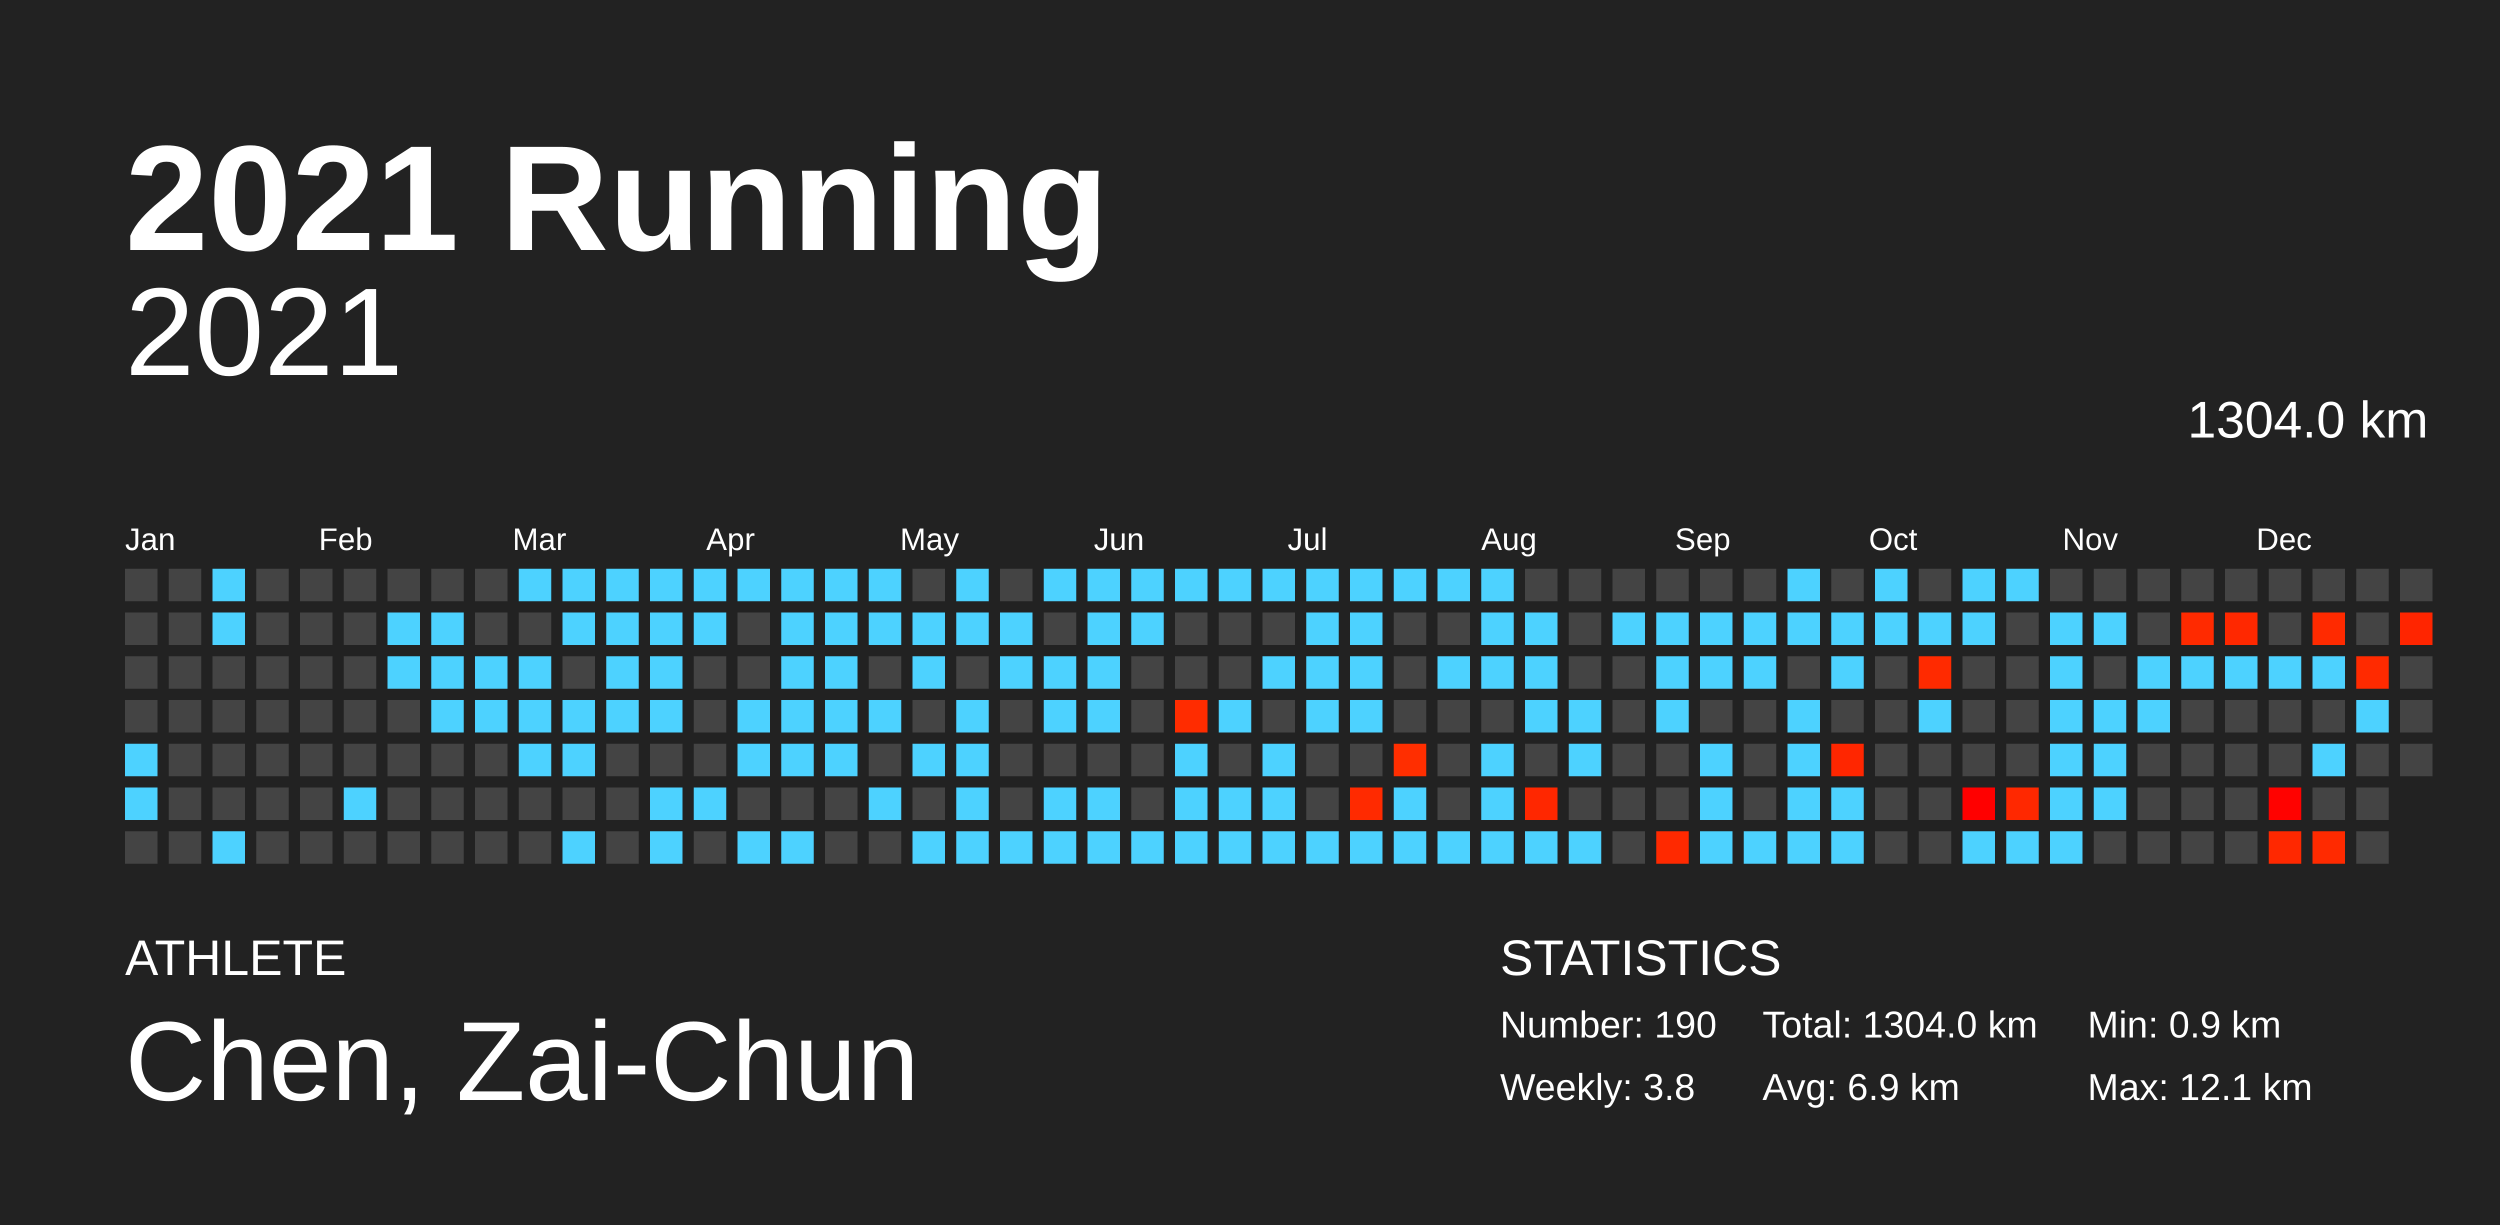
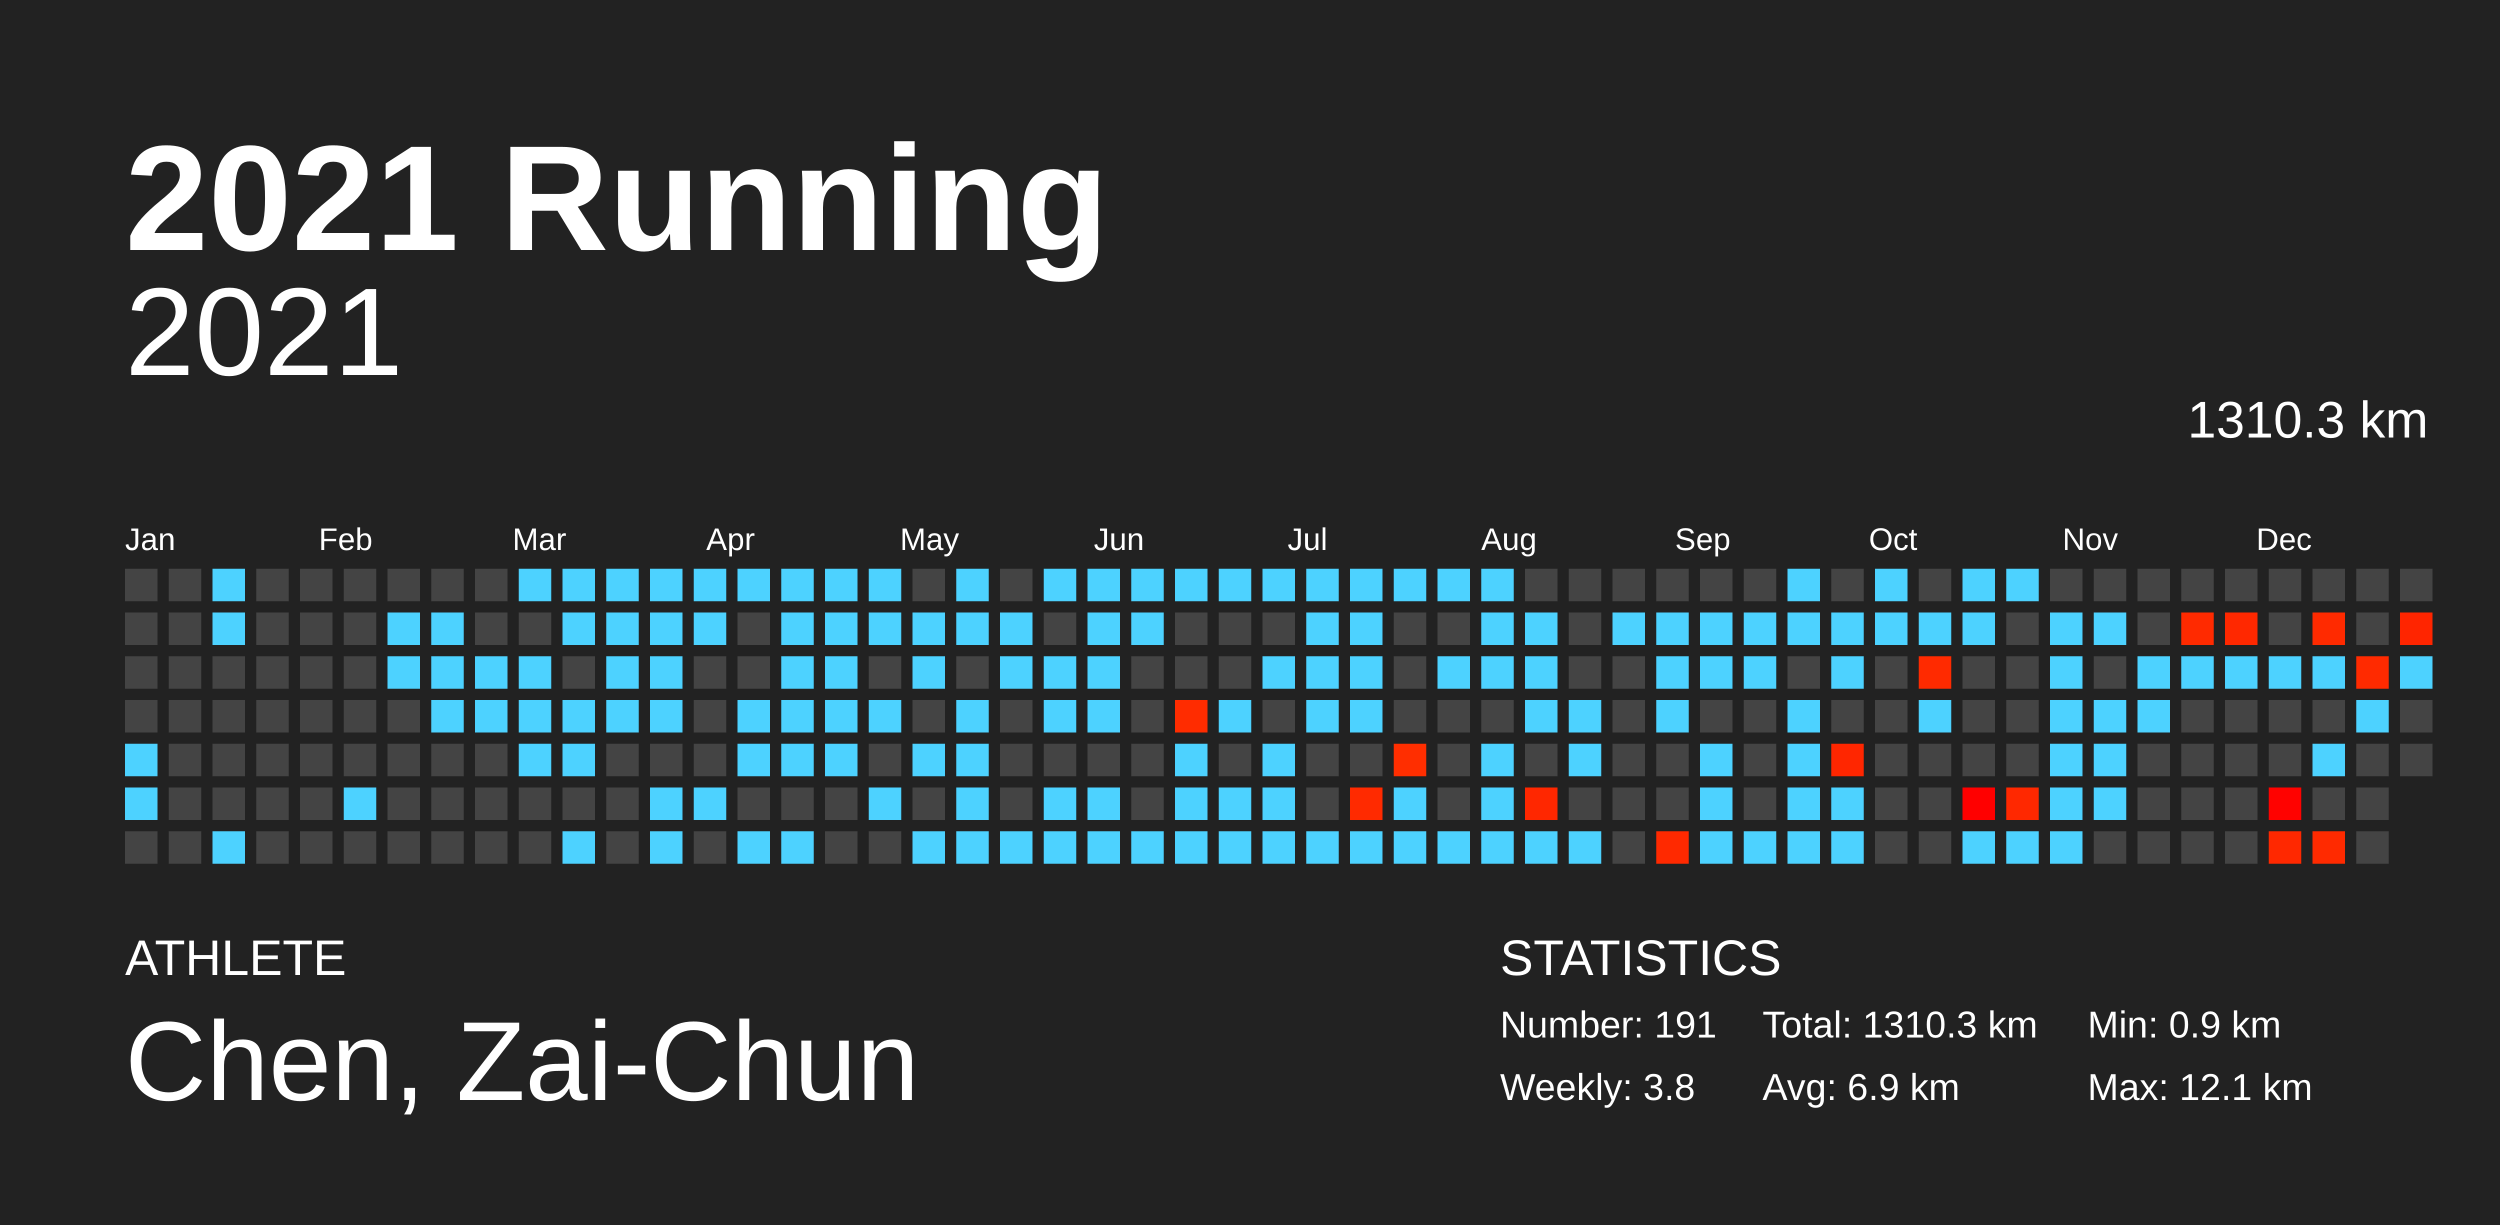
<svg xmlns="http://www.w3.org/2000/svg" baseProfile="full" height="98mm" version="1.1" viewBox="0,0,200,98" width="200mm">
  <defs />
  <rect fill="#222222" height="98" width="200" x="0" y="0" />
  <text fill="#FFFFFF" style="font-size:12px; font-family:Arial; font-weight:bold;" x="10" y="20">2021 Running</text>
  <text fill="#FFFFFF" style="font-size:4px; font-family:Arial" x="10" y="78">ATHLETE</text>
  <text fill="#FFFFFF" style="font-size:9px; font-family:Arial" x="10" y="88">Chen, Zai-Chun</text>
  <text fill="#FFFFFF" style="font-size:4px; font-family:Arial" x="120" y="78">STATISTICS</text>
-   <text fill="#FFFFFF" style="font-size:3px; font-family:Arial" x="120" y="83">Number: 190</text>
+   <text fill="#FFFFFF" style="font-size:3px; font-family:Arial" x="120" y="83">Number: 191</text>
  <text fill="#FFFFFF" style="font-size:3px; font-family:Arial" x="120" y="88">Weekly: 3.8</text>
-   <text fill="#FFFFFF" style="font-size:3px; font-family:Arial" x="141" y="83">Total: 1304.0 km</text>
+   <text fill="#FFFFFF" style="font-size:3px; font-family:Arial" x="141" y="83">Total: 1310.3 km</text>
  <text fill="#FFFFFF" style="font-size:3px; font-family:Arial" x="141" y="88">Avg: 6.9 km</text>
  <text fill="#FFFFFF" style="font-size:3px; font-family:Arial" x="167" y="83">Min: 0.9 km</text>
  <text fill="#FFFFFF" style="font-size:3px; font-family:Arial" x="167" y="88">Max: 12.1 km</text>
  <text alignment-baseline="hanging" fill="#FFFFFF" style="font-size:10.0px; font-family:Arial;" x="10" y="30">2021</text>
-   <text alignment-baseline="hanging" fill="#FFFFFF" style="font-size:4.125px; font-family:Arial;" x="175" y="35">1304.0 km</text>
+   <text alignment-baseline="hanging" fill="#FFFFFF" style="font-size:4.125px; font-family:Arial;" x="175" y="35">1310.3 km</text>
  <text fill="#FFFFFF" style="font-size:2.5px; font-family:Arial" x="10.0" y="44">Jan</text>
  <text fill="#FFFFFF" style="font-size:2.5px; font-family:Arial" x="25.5" y="44">Feb</text>
  <text fill="#FFFFFF" style="font-size:2.5px; font-family:Arial" x="41.0" y="44">Mar</text>
  <text fill="#FFFFFF" style="font-size:2.5px; font-family:Arial" x="56.5" y="44">Apr</text>
  <text fill="#FFFFFF" style="font-size:2.5px; font-family:Arial" x="72.0" y="44">May</text>
  <text fill="#FFFFFF" style="font-size:2.5px; font-family:Arial" x="87.5" y="44">Jun</text>
  <text fill="#FFFFFF" style="font-size:2.5px; font-family:Arial" x="103.0" y="44">Jul</text>
  <text fill="#FFFFFF" style="font-size:2.5px; font-family:Arial" x="118.5" y="44">Aug</text>
  <text fill="#FFFFFF" style="font-size:2.5px; font-family:Arial" x="134.0" y="44">Sep</text>
  <text fill="#FFFFFF" style="font-size:2.5px; font-family:Arial" x="149.5" y="44">Oct</text>
  <text fill="#FFFFFF" style="font-size:2.5px; font-family:Arial" x="165.0" y="44">Nov</text>
  <text fill="#FFFFFF" style="font-size:2.5px; font-family:Arial" x="180.5" y="44">Dec</text>
  <rect fill="#444444" height="2.6" width="2.6" x="10.0" y="45.5" />
  <rect fill="#444444" height="2.6" width="2.6" x="10.0" y="49.0" />
  <rect fill="#444444" height="2.6" width="2.6" x="10.0" y="52.5" />
  <rect fill="#444444" height="2.6" width="2.6" x="10.0" y="56.0" />
  <rect fill="#4dd2ff" height="2.6" width="2.6" x="10.0" y="59.5" />
  <rect fill="#4dd2ff" height="2.6" width="2.6" x="10.0" y="63.0" />
  <rect fill="#444444" height="2.6" width="2.6" x="10.0" y="66.5" />
  <rect fill="#444444" height="2.6" width="2.6" x="13.5" y="45.5" />
  <rect fill="#444444" height="2.6" width="2.6" x="13.5" y="49.0" />
  <rect fill="#444444" height="2.6" width="2.6" x="13.5" y="52.5" />
  <rect fill="#444444" height="2.6" width="2.6" x="13.5" y="56.0" />
  <rect fill="#444444" height="2.6" width="2.6" x="13.5" y="59.5" />
  <rect fill="#444444" height="2.6" width="2.6" x="13.5" y="63.0" />
  <rect fill="#444444" height="2.6" width="2.6" x="13.5" y="66.5" />
  <rect fill="#4dd2ff" height="2.6" width="2.6" x="17.0" y="45.5" />
  <rect fill="#4dd2ff" height="2.6" width="2.6" x="17.0" y="49.0" />
  <rect fill="#444444" height="2.6" width="2.6" x="17.0" y="52.5" />
  <rect fill="#444444" height="2.6" width="2.6" x="17.0" y="56.0" />
  <rect fill="#444444" height="2.6" width="2.6" x="17.0" y="59.5" />
  <rect fill="#444444" height="2.6" width="2.6" x="17.0" y="63.0" />
  <rect fill="#4dd2ff" height="2.6" width="2.6" x="17.0" y="66.5" />
  <rect fill="#444444" height="2.6" width="2.6" x="20.5" y="45.5" />
  <rect fill="#444444" height="2.6" width="2.6" x="20.5" y="49.0" />
  <rect fill="#444444" height="2.6" width="2.6" x="20.5" y="52.5" />
  <rect fill="#444444" height="2.6" width="2.6" x="20.5" y="56.0" />
  <rect fill="#444444" height="2.6" width="2.6" x="20.5" y="59.5" />
  <rect fill="#444444" height="2.6" width="2.6" x="20.5" y="63.0" />
  <rect fill="#444444" height="2.6" width="2.6" x="20.5" y="66.5" />
  <rect fill="#444444" height="2.6" width="2.6" x="24.0" y="45.5" />
  <rect fill="#444444" height="2.6" width="2.6" x="24.0" y="49.0" />
  <rect fill="#444444" height="2.6" width="2.6" x="24.0" y="52.5" />
  <rect fill="#444444" height="2.6" width="2.6" x="24.0" y="56.0" />
  <rect fill="#444444" height="2.6" width="2.6" x="24.0" y="59.5" />
  <rect fill="#444444" height="2.6" width="2.6" x="24.0" y="63.0" />
  <rect fill="#444444" height="2.6" width="2.6" x="24.0" y="66.5" />
  <rect fill="#444444" height="2.6" width="2.6" x="27.5" y="45.5" />
  <rect fill="#444444" height="2.6" width="2.6" x="27.5" y="49.0" />
  <rect fill="#444444" height="2.6" width="2.6" x="27.5" y="52.5" />
  <rect fill="#444444" height="2.6" width="2.6" x="27.5" y="56.0" />
  <rect fill="#444444" height="2.6" width="2.6" x="27.5" y="59.5" />
  <rect fill="#4dd2ff" height="2.6" width="2.6" x="27.5" y="63.0" />
  <rect fill="#444444" height="2.6" width="2.6" x="27.5" y="66.5" />
  <rect fill="#444444" height="2.6" width="2.6" x="31.0" y="45.5" />
  <rect fill="#4dd2ff" height="2.6" width="2.6" x="31.0" y="49.0" />
  <rect fill="#4dd2ff" height="2.6" width="2.6" x="31.0" y="52.5" />
  <rect fill="#444444" height="2.6" width="2.6" x="31.0" y="56.0" />
  <rect fill="#444444" height="2.6" width="2.6" x="31.0" y="59.5" />
  <rect fill="#444444" height="2.6" width="2.6" x="31.0" y="63.0" />
  <rect fill="#444444" height="2.6" width="2.6" x="31.0" y="66.5" />
  <rect fill="#444444" height="2.6" width="2.6" x="34.5" y="45.5" />
  <rect fill="#4dd2ff" height="2.6" width="2.6" x="34.5" y="49.0" />
  <rect fill="#4dd2ff" height="2.6" width="2.6" x="34.5" y="52.5" />
  <rect fill="#4dd2ff" height="2.6" width="2.6" x="34.5" y="56.0" />
  <rect fill="#444444" height="2.6" width="2.6" x="34.5" y="59.5" />
  <rect fill="#444444" height="2.6" width="2.6" x="34.5" y="63.0" />
  <rect fill="#444444" height="2.6" width="2.6" x="34.5" y="66.5" />
  <rect fill="#444444" height="2.6" width="2.6" x="38.0" y="45.5" />
  <rect fill="#444444" height="2.6" width="2.6" x="38.0" y="49.0" />
  <rect fill="#4dd2ff" height="2.6" width="2.6" x="38.0" y="52.5" />
  <rect fill="#4dd2ff" height="2.6" width="2.6" x="38.0" y="56.0" />
  <rect fill="#444444" height="2.6" width="2.6" x="38.0" y="59.5" />
  <rect fill="#444444" height="2.6" width="2.6" x="38.0" y="63.0" />
  <rect fill="#444444" height="2.6" width="2.6" x="38.0" y="66.5" />
  <rect fill="#4dd2ff" height="2.6" width="2.6" x="41.5" y="45.5" />
  <rect fill="#444444" height="2.6" width="2.6" x="41.5" y="49.0" />
  <rect fill="#4dd2ff" height="2.6" width="2.6" x="41.5" y="52.5" />
  <rect fill="#4dd2ff" height="2.6" width="2.6" x="41.5" y="56.0" />
  <rect fill="#4dd2ff" height="2.6" width="2.6" x="41.5" y="59.5" />
  <rect fill="#444444" height="2.6" width="2.6" x="41.5" y="63.0" />
  <rect fill="#444444" height="2.6" width="2.6" x="41.5" y="66.5" />
  <rect fill="#4dd2ff" height="2.6" width="2.6" x="45.0" y="45.5" />
  <rect fill="#4dd2ff" height="2.6" width="2.6" x="45.0" y="49.0" />
  <rect fill="#444444" height="2.6" width="2.6" x="45.0" y="52.5" />
  <rect fill="#4dd2ff" height="2.6" width="2.6" x="45.0" y="56.0" />
  <rect fill="#4dd2ff" height="2.6" width="2.6" x="45.0" y="59.5" />
  <rect fill="#444444" height="2.6" width="2.6" x="45.0" y="63.0" />
  <rect fill="#4dd2ff" height="2.6" width="2.6" x="45.0" y="66.5" />
  <rect fill="#4dd2ff" height="2.6" width="2.6" x="48.5" y="45.5" />
  <rect fill="#4dd2ff" height="2.6" width="2.6" x="48.5" y="49.0" />
  <rect fill="#4dd2ff" height="2.6" width="2.6" x="48.5" y="52.5" />
  <rect fill="#4dd2ff" height="2.6" width="2.6" x="48.5" y="56.0" />
  <rect fill="#444444" height="2.6" width="2.6" x="48.5" y="59.5" />
  <rect fill="#444444" height="2.6" width="2.6" x="48.5" y="63.0" />
  <rect fill="#444444" height="2.6" width="2.6" x="48.5" y="66.5" />
  <rect fill="#4dd2ff" height="2.6" width="2.6" x="52.0" y="45.5" />
  <rect fill="#4dd2ff" height="2.6" width="2.6" x="52.0" y="49.0" />
  <rect fill="#4dd2ff" height="2.6" width="2.6" x="52.0" y="52.5" />
  <rect fill="#4dd2ff" height="2.6" width="2.6" x="52.0" y="56.0" />
  <rect fill="#444444" height="2.6" width="2.6" x="52.0" y="59.5" />
  <rect fill="#4dd2ff" height="2.6" width="2.6" x="52.0" y="63.0" />
  <rect fill="#4dd2ff" height="2.6" width="2.6" x="52.0" y="66.5" />
  <rect fill="#4dd2ff" height="2.6" width="2.6" x="55.5" y="45.5" />
  <rect fill="#4dd2ff" height="2.6" width="2.6" x="55.5" y="49.0" />
  <rect fill="#444444" height="2.6" width="2.6" x="55.5" y="52.5" />
  <rect fill="#444444" height="2.6" width="2.6" x="55.5" y="56.0" />
  <rect fill="#444444" height="2.6" width="2.6" x="55.5" y="59.5" />
  <rect fill="#4dd2ff" height="2.6" width="2.6" x="55.5" y="63.0" />
  <rect fill="#444444" height="2.6" width="2.6" x="55.5" y="66.5" />
  <rect fill="#4dd2ff" height="2.6" width="2.6" x="59.0" y="45.5" />
  <rect fill="#444444" height="2.6" width="2.6" x="59.0" y="49.0" />
  <rect fill="#444444" height="2.6" width="2.6" x="59.0" y="52.5" />
  <rect fill="#4dd2ff" height="2.6" width="2.6" x="59.0" y="56.0" />
  <rect fill="#4dd2ff" height="2.6" width="2.6" x="59.0" y="59.5" />
  <rect fill="#444444" height="2.6" width="2.6" x="59.0" y="63.0" />
  <rect fill="#4dd2ff" height="2.6" width="2.6" x="59.0" y="66.5" />
  <rect fill="#4dd2ff" height="2.6" width="2.6" x="62.5" y="45.5" />
  <rect fill="#4dd2ff" height="2.6" width="2.6" x="62.5" y="49.0" />
  <rect fill="#4dd2ff" height="2.6" width="2.6" x="62.5" y="52.5" />
  <rect fill="#4dd2ff" height="2.6" width="2.6" x="62.5" y="56.0" />
  <rect fill="#4dd2ff" height="2.6" width="2.6" x="62.5" y="59.5" />
  <rect fill="#444444" height="2.6" width="2.6" x="62.5" y="63.0" />
  <rect fill="#4dd2ff" height="2.6" width="2.6" x="62.5" y="66.5" />
  <rect fill="#4dd2ff" height="2.6" width="2.6" x="66.0" y="45.5" />
  <rect fill="#4dd2ff" height="2.6" width="2.6" x="66.0" y="49.0" />
  <rect fill="#4dd2ff" height="2.6" width="2.6" x="66.0" y="52.5" />
  <rect fill="#4dd2ff" height="2.6" width="2.6" x="66.0" y="56.0" />
  <rect fill="#4dd2ff" height="2.6" width="2.6" x="66.0" y="59.5" />
  <rect fill="#444444" height="2.6" width="2.6" x="66.0" y="63.0" />
  <rect fill="#444444" height="2.6" width="2.6" x="66.0" y="66.5" />
  <rect fill="#4dd2ff" height="2.6" width="2.6" x="69.5" y="45.5" />
  <rect fill="#4dd2ff" height="2.6" width="2.6" x="69.5" y="49.0" />
  <rect fill="#444444" height="2.6" width="2.6" x="69.5" y="52.5" />
  <rect fill="#4dd2ff" height="2.6" width="2.6" x="69.5" y="56.0" />
  <rect fill="#444444" height="2.6" width="2.6" x="69.5" y="59.5" />
  <rect fill="#4dd2ff" height="2.6" width="2.6" x="69.5" y="63.0" />
  <rect fill="#444444" height="2.6" width="2.6" x="69.5" y="66.5" />
  <rect fill="#444444" height="2.6" width="2.6" x="73.0" y="45.5" />
  <rect fill="#4dd2ff" height="2.6" width="2.6" x="73.0" y="49.0" />
  <rect fill="#4dd2ff" height="2.6" width="2.6" x="73.0" y="52.5" />
  <rect fill="#444444" height="2.6" width="2.6" x="73.0" y="56.0" />
  <rect fill="#4dd2ff" height="2.6" width="2.6" x="73.0" y="59.5" />
  <rect fill="#444444" height="2.6" width="2.6" x="73.0" y="63.0" />
  <rect fill="#4dd2ff" height="2.6" width="2.6" x="73.0" y="66.5" />
  <rect fill="#4dd2ff" height="2.6" width="2.6" x="76.5" y="45.5" />
  <rect fill="#4dd2ff" height="2.6" width="2.6" x="76.5" y="49.0" />
  <rect fill="#444444" height="2.6" width="2.6" x="76.5" y="52.5" />
  <rect fill="#4dd2ff" height="2.6" width="2.6" x="76.5" y="56.0" />
  <rect fill="#4dd2ff" height="2.6" width="2.6" x="76.5" y="59.5" />
  <rect fill="#4dd2ff" height="2.6" width="2.6" x="76.5" y="63.0" />
  <rect fill="#4dd2ff" height="2.6" width="2.6" x="76.5" y="66.5" />
  <rect fill="#444444" height="2.6" width="2.6" x="80.0" y="45.5" />
  <rect fill="#4dd2ff" height="2.6" width="2.6" x="80.0" y="49.0" />
  <rect fill="#4dd2ff" height="2.6" width="2.6" x="80.0" y="52.5" />
  <rect fill="#444444" height="2.6" width="2.6" x="80.0" y="56.0" />
  <rect fill="#444444" height="2.6" width="2.6" x="80.0" y="59.5" />
  <rect fill="#444444" height="2.6" width="2.6" x="80.0" y="63.0" />
  <rect fill="#4dd2ff" height="2.6" width="2.6" x="80.0" y="66.5" />
  <rect fill="#4dd2ff" height="2.6" width="2.6" x="83.5" y="45.5" />
  <rect fill="#444444" height="2.6" width="2.6" x="83.5" y="49.0" />
  <rect fill="#4dd2ff" height="2.6" width="2.6" x="83.5" y="52.5" />
  <rect fill="#4dd2ff" height="2.6" width="2.6" x="83.5" y="56.0" />
  <rect fill="#444444" height="2.6" width="2.6" x="83.5" y="59.5" />
  <rect fill="#4dd2ff" height="2.6" width="2.6" x="83.5" y="63.0" />
  <rect fill="#4dd2ff" height="2.6" width="2.6" x="83.5" y="66.5" />
  <rect fill="#4dd2ff" height="2.6" width="2.6" x="87.0" y="45.5" />
  <rect fill="#4dd2ff" height="2.6" width="2.6" x="87.0" y="49.0" />
  <rect fill="#4dd2ff" height="2.6" width="2.6" x="87.0" y="52.5" />
  <rect fill="#4dd2ff" height="2.6" width="2.6" x="87.0" y="56.0" />
  <rect fill="#444444" height="2.6" width="2.6" x="87.0" y="59.5" />
  <rect fill="#4dd2ff" height="2.6" width="2.6" x="87.0" y="63.0" />
  <rect fill="#4dd2ff" height="2.6" width="2.6" x="87.0" y="66.5" />
  <rect fill="#4dd2ff" height="2.6" width="2.6" x="90.5" y="45.5" />
  <rect fill="#4dd2ff" height="2.6" width="2.6" x="90.5" y="49.0" />
  <rect fill="#444444" height="2.6" width="2.6" x="90.5" y="52.5" />
  <rect fill="#444444" height="2.6" width="2.6" x="90.5" y="56.0" />
  <rect fill="#444444" height="2.6" width="2.6" x="90.5" y="59.5" />
  <rect fill="#444444" height="2.6" width="2.6" x="90.5" y="63.0" />
  <rect fill="#4dd2ff" height="2.6" width="2.6" x="90.5" y="66.5" />
  <rect fill="#4dd2ff" height="2.6" width="2.6" x="94.0" y="45.5" />
  <rect fill="#444444" height="2.6" width="2.6" x="94.0" y="49.0" />
  <rect fill="#444444" height="2.6" width="2.6" x="94.0" y="52.5" />
  <rect fill="#ff2c00" height="2.6" width="2.6" x="94.0" y="56.0" />
  <rect fill="#4dd2ff" height="2.6" width="2.6" x="94.0" y="59.5" />
  <rect fill="#4dd2ff" height="2.6" width="2.6" x="94.0" y="63.0" />
  <rect fill="#4dd2ff" height="2.6" width="2.6" x="94.0" y="66.5" />
  <rect fill="#4dd2ff" height="2.6" width="2.6" x="97.5" y="45.5" />
  <rect fill="#444444" height="2.6" width="2.6" x="97.5" y="49.0" />
  <rect fill="#444444" height="2.6" width="2.6" x="97.5" y="52.5" />
  <rect fill="#4dd2ff" height="2.6" width="2.6" x="97.5" y="56.0" />
  <rect fill="#444444" height="2.6" width="2.6" x="97.5" y="59.5" />
  <rect fill="#4dd2ff" height="2.6" width="2.6" x="97.5" y="63.0" />
  <rect fill="#4dd2ff" height="2.6" width="2.6" x="97.5" y="66.5" />
  <rect fill="#4dd2ff" height="2.6" width="2.6" x="101.0" y="45.5" />
  <rect fill="#444444" height="2.6" width="2.6" x="101.0" y="49.0" />
  <rect fill="#4dd2ff" height="2.6" width="2.6" x="101.0" y="52.5" />
  <rect fill="#444444" height="2.6" width="2.6" x="101.0" y="56.0" />
  <rect fill="#4dd2ff" height="2.6" width="2.6" x="101.0" y="59.5" />
  <rect fill="#4dd2ff" height="2.6" width="2.6" x="101.0" y="63.0" />
  <rect fill="#4dd2ff" height="2.6" width="2.6" x="101.0" y="66.5" />
  <rect fill="#4dd2ff" height="2.6" width="2.6" x="104.5" y="45.5" />
  <rect fill="#4dd2ff" height="2.6" width="2.6" x="104.5" y="49.0" />
  <rect fill="#4dd2ff" height="2.6" width="2.6" x="104.5" y="52.5" />
  <rect fill="#4dd2ff" height="2.6" width="2.6" x="104.5" y="56.0" />
  <rect fill="#444444" height="2.6" width="2.6" x="104.5" y="59.5" />
  <rect fill="#444444" height="2.6" width="2.6" x="104.5" y="63.0" />
  <rect fill="#4dd2ff" height="2.6" width="2.6" x="104.5" y="66.5" />
  <rect fill="#4dd2ff" height="2.6" width="2.6" x="108.0" y="45.5" />
  <rect fill="#4dd2ff" height="2.6" width="2.6" x="108.0" y="49.0" />
  <rect fill="#4dd2ff" height="2.6" width="2.6" x="108.0" y="52.5" />
  <rect fill="#4dd2ff" height="2.6" width="2.6" x="108.0" y="56.0" />
  <rect fill="#444444" height="2.6" width="2.6" x="108.0" y="59.5" />
  <rect fill="#ff2a00" height="2.6" width="2.6" x="108.0" y="63.0" />
  <rect fill="#4dd2ff" height="2.6" width="2.6" x="108.0" y="66.5" />
  <rect fill="#4dd2ff" height="2.6" width="2.6" x="111.5" y="45.5" />
  <rect fill="#444444" height="2.6" width="2.6" x="111.5" y="49.0" />
  <rect fill="#444444" height="2.6" width="2.6" x="111.5" y="52.5" />
  <rect fill="#444444" height="2.6" width="2.6" x="111.5" y="56.0" />
  <rect fill="#ff2e00" height="2.6" width="2.6" x="111.5" y="59.5" />
  <rect fill="#4dd2ff" height="2.6" width="2.6" x="111.5" y="63.0" />
  <rect fill="#4dd2ff" height="2.6" width="2.6" x="111.5" y="66.5" />
  <rect fill="#4dd2ff" height="2.6" width="2.6" x="115.0" y="45.5" />
  <rect fill="#444444" height="2.6" width="2.6" x="115.0" y="49.0" />
  <rect fill="#4dd2ff" height="2.6" width="2.6" x="115.0" y="52.5" />
  <rect fill="#444444" height="2.6" width="2.6" x="115.0" y="56.0" />
  <rect fill="#444444" height="2.6" width="2.6" x="115.0" y="59.5" />
  <rect fill="#444444" height="2.6" width="2.6" x="115.0" y="63.0" />
  <rect fill="#4dd2ff" height="2.6" width="2.6" x="115.0" y="66.5" />
  <rect fill="#4dd2ff" height="2.6" width="2.6" x="118.5" y="45.5" />
  <rect fill="#4dd2ff" height="2.6" width="2.6" x="118.5" y="49.0" />
  <rect fill="#4dd2ff" height="2.6" width="2.6" x="118.5" y="52.5" />
  <rect fill="#444444" height="2.6" width="2.6" x="118.5" y="56.0" />
  <rect fill="#4dd2ff" height="2.6" width="2.6" x="118.5" y="59.5" />
  <rect fill="#4dd2ff" height="2.6" width="2.6" x="118.5" y="63.0" />
  <rect fill="#4dd2ff" height="2.6" width="2.6" x="118.5" y="66.5" />
  <rect fill="#444444" height="2.6" width="2.6" x="122.0" y="45.5" />
  <rect fill="#4dd2ff" height="2.6" width="2.6" x="122.0" y="49.0" />
  <rect fill="#4dd2ff" height="2.6" width="2.6" x="122.0" y="52.5" />
  <rect fill="#4dd2ff" height="2.6" width="2.6" x="122.0" y="56.0" />
  <rect fill="#444444" height="2.6" width="2.6" x="122.0" y="59.5" />
  <rect fill="#ff2700" height="2.6" width="2.6" x="122.0" y="63.0" />
  <rect fill="#4dd2ff" height="2.6" width="2.6" x="122.0" y="66.5" />
  <rect fill="#444444" height="2.6" width="2.6" x="125.5" y="45.5" />
  <rect fill="#444444" height="2.6" width="2.6" x="125.5" y="49.0" />
  <rect fill="#444444" height="2.6" width="2.6" x="125.5" y="52.5" />
  <rect fill="#4dd2ff" height="2.6" width="2.6" x="125.5" y="56.0" />
  <rect fill="#4dd2ff" height="2.6" width="2.6" x="125.5" y="59.5" />
  <rect fill="#444444" height="2.6" width="2.6" x="125.5" y="63.0" />
  <rect fill="#4dd2ff" height="2.6" width="2.6" x="125.5" y="66.5" />
  <rect fill="#444444" height="2.6" width="2.6" x="129.0" y="45.5" />
  <rect fill="#4dd2ff" height="2.6" width="2.6" x="129.0" y="49.0" />
  <rect fill="#444444" height="2.6" width="2.6" x="129.0" y="52.5" />
  <rect fill="#444444" height="2.6" width="2.6" x="129.0" y="56.0" />
  <rect fill="#444444" height="2.6" width="2.6" x="129.0" y="59.5" />
  <rect fill="#444444" height="2.6" width="2.6" x="129.0" y="63.0" />
  <rect fill="#444444" height="2.6" width="2.6" x="129.0" y="66.5" />
  <rect fill="#444444" height="2.6" width="2.6" x="132.5" y="45.5" />
  <rect fill="#4dd2ff" height="2.6" width="2.6" x="132.5" y="49.0" />
  <rect fill="#4dd2ff" height="2.6" width="2.6" x="132.5" y="52.5" />
  <rect fill="#4dd2ff" height="2.6" width="2.6" x="132.5" y="56.0" />
  <rect fill="#444444" height="2.6" width="2.6" x="132.5" y="59.5" />
  <rect fill="#444444" height="2.6" width="2.6" x="132.5" y="63.0" />
  <rect fill="#ff2900" height="2.6" width="2.6" x="132.5" y="66.5" />
  <rect fill="#444444" height="2.6" width="2.6" x="136.0" y="45.5" />
  <rect fill="#4dd2ff" height="2.6" width="2.6" x="136.0" y="49.0" />
  <rect fill="#4dd2ff" height="2.6" width="2.6" x="136.0" y="52.5" />
  <rect fill="#444444" height="2.6" width="2.6" x="136.0" y="56.0" />
  <rect fill="#4dd2ff" height="2.6" width="2.6" x="136.0" y="59.5" />
  <rect fill="#4dd2ff" height="2.6" width="2.6" x="136.0" y="63.0" />
  <rect fill="#4dd2ff" height="2.6" width="2.6" x="136.0" y="66.5" />
  <rect fill="#444444" height="2.6" width="2.6" x="139.5" y="45.5" />
  <rect fill="#4dd2ff" height="2.6" width="2.6" x="139.5" y="49.0" />
  <rect fill="#4dd2ff" height="2.6" width="2.6" x="139.5" y="52.5" />
  <rect fill="#444444" height="2.6" width="2.6" x="139.5" y="56.0" />
  <rect fill="#444444" height="2.6" width="2.6" x="139.5" y="59.5" />
  <rect fill="#444444" height="2.6" width="2.6" x="139.5" y="63.0" />
  <rect fill="#4dd2ff" height="2.6" width="2.6" x="139.5" y="66.5" />
  <rect fill="#4dd2ff" height="2.6" width="2.6" x="143.0" y="45.5" />
  <rect fill="#4dd2ff" height="2.6" width="2.6" x="143.0" y="49.0" />
  <rect fill="#444444" height="2.6" width="2.6" x="143.0" y="52.5" />
  <rect fill="#4dd2ff" height="2.6" width="2.6" x="143.0" y="56.0" />
  <rect fill="#4dd2ff" height="2.6" width="2.6" x="143.0" y="59.5" />
  <rect fill="#4dd2ff" height="2.6" width="2.6" x="143.0" y="63.0" />
  <rect fill="#4dd2ff" height="2.6" width="2.6" x="143.0" y="66.5" />
  <rect fill="#444444" height="2.6" width="2.6" x="146.5" y="45.5" />
  <rect fill="#4dd2ff" height="2.6" width="2.6" x="146.5" y="49.0" />
  <rect fill="#4dd2ff" height="2.6" width="2.6" x="146.5" y="52.5" />
  <rect fill="#444444" height="2.6" width="2.6" x="146.5" y="56.0" />
  <rect fill="#ff2600" height="2.6" width="2.6" x="146.5" y="59.5" />
  <rect fill="#4dd2ff" height="2.6" width="2.6" x="146.5" y="63.0" />
  <rect fill="#4dd2ff" height="2.6" width="2.6" x="146.5" y="66.5" />
  <rect fill="#4dd2ff" height="2.6" width="2.6" x="150.0" y="45.5" />
  <rect fill="#4dd2ff" height="2.6" width="2.6" x="150.0" y="49.0" />
  <rect fill="#444444" height="2.6" width="2.6" x="150.0" y="52.5" />
  <rect fill="#444444" height="2.6" width="2.6" x="150.0" y="56.0" />
  <rect fill="#444444" height="2.6" width="2.6" x="150.0" y="59.5" />
  <rect fill="#444444" height="2.6" width="2.6" x="150.0" y="63.0" />
  <rect fill="#444444" height="2.6" width="2.6" x="150.0" y="66.5" />
  <rect fill="#444444" height="2.6" width="2.6" x="153.5" y="45.5" />
  <rect fill="#4dd2ff" height="2.6" width="2.6" x="153.5" y="49.0" />
  <rect fill="#ff2a00" height="2.6" width="2.6" x="153.5" y="52.5" />
  <rect fill="#4dd2ff" height="2.6" width="2.6" x="153.5" y="56.0" />
  <rect fill="#444444" height="2.6" width="2.6" x="153.5" y="59.5" />
  <rect fill="#444444" height="2.6" width="2.6" x="153.5" y="63.0" />
  <rect fill="#444444" height="2.6" width="2.6" x="153.5" y="66.5" />
  <rect fill="#4dd2ff" height="2.6" width="2.6" x="157.0" y="45.5" />
  <rect fill="#4dd2ff" height="2.6" width="2.6" x="157.0" y="49.0" />
  <rect fill="#444444" height="2.6" width="2.6" x="157.0" y="52.5" />
  <rect fill="#444444" height="2.6" width="2.6" x="157.0" y="56.0" />
  <rect fill="#444444" height="2.6" width="2.6" x="157.0" y="59.5" />
  <rect fill="#ff0000" height="2.6" width="2.6" x="157.0" y="63.0" />
  <rect fill="#4dd2ff" height="2.6" width="2.6" x="157.0" y="66.5" />
  <rect fill="#4dd2ff" height="2.6" width="2.6" x="160.5" y="45.5" />
  <rect fill="#444444" height="2.6" width="2.6" x="160.5" y="49.0" />
  <rect fill="#444444" height="2.6" width="2.6" x="160.5" y="52.5" />
  <rect fill="#444444" height="2.6" width="2.6" x="160.5" y="56.0" />
  <rect fill="#444444" height="2.6" width="2.6" x="160.5" y="59.5" />
  <rect fill="#ff2800" height="2.6" width="2.6" x="160.5" y="63.0" />
  <rect fill="#4dd2ff" height="2.6" width="2.6" x="160.5" y="66.5" />
  <rect fill="#444444" height="2.6" width="2.6" x="164.0" y="45.5" />
  <rect fill="#4dd2ff" height="2.6" width="2.6" x="164.0" y="49.0" />
  <rect fill="#4dd2ff" height="2.6" width="2.6" x="164.0" y="52.5" />
  <rect fill="#4dd2ff" height="2.6" width="2.6" x="164.0" y="56.0" />
  <rect fill="#4dd2ff" height="2.6" width="2.6" x="164.0" y="59.5" />
  <rect fill="#4dd2ff" height="2.6" width="2.6" x="164.0" y="63.0" />
  <rect fill="#4dd2ff" height="2.6" width="2.6" x="164.0" y="66.5" />
  <rect fill="#444444" height="2.6" width="2.6" x="167.5" y="45.5" />
  <rect fill="#4dd2ff" height="2.6" width="2.6" x="167.5" y="49.0" />
  <rect fill="#444444" height="2.6" width="2.6" x="167.5" y="52.5" />
  <rect fill="#4dd2ff" height="2.6" width="2.6" x="167.5" y="56.0" />
  <rect fill="#4dd2ff" height="2.6" width="2.6" x="167.5" y="59.5" />
  <rect fill="#4dd2ff" height="2.6" width="2.6" x="167.5" y="63.0" />
  <rect fill="#444444" height="2.6" width="2.6" x="167.5" y="66.5" />
  <rect fill="#444444" height="2.6" width="2.6" x="171.0" y="45.5" />
  <rect fill="#444444" height="2.6" width="2.6" x="171.0" y="49.0" />
  <rect fill="#4dd2ff" height="2.6" width="2.6" x="171.0" y="52.5" />
  <rect fill="#4dd2ff" height="2.6" width="2.6" x="171.0" y="56.0" />
  <rect fill="#444444" height="2.6" width="2.6" x="171.0" y="59.5" />
  <rect fill="#444444" height="2.6" width="2.6" x="171.0" y="63.0" />
  <rect fill="#444444" height="2.6" width="2.6" x="171.0" y="66.5" />
  <rect fill="#444444" height="2.6" width="2.6" x="174.5" y="45.5" />
  <rect fill="#ff2a00" height="2.6" width="2.6" x="174.5" y="49.0" />
  <rect fill="#4dd2ff" height="2.6" width="2.6" x="174.5" y="52.5" />
  <rect fill="#444444" height="2.6" width="2.6" x="174.5" y="56.0" />
  <rect fill="#444444" height="2.6" width="2.6" x="174.5" y="59.5" />
  <rect fill="#444444" height="2.6" width="2.6" x="174.5" y="63.0" />
  <rect fill="#444444" height="2.6" width="2.6" x="174.5" y="66.5" />
  <rect fill="#444444" height="2.6" width="2.6" x="178.0" y="45.5" />
  <rect fill="#ff2800" height="2.6" width="2.6" x="178.0" y="49.0" />
  <rect fill="#4dd2ff" height="2.6" width="2.6" x="178.0" y="52.5" />
  <rect fill="#444444" height="2.6" width="2.6" x="178.0" y="56.0" />
  <rect fill="#444444" height="2.6" width="2.6" x="178.0" y="59.5" />
  <rect fill="#444444" height="2.6" width="2.6" x="178.0" y="63.0" />
  <rect fill="#444444" height="2.6" width="2.6" x="178.0" y="66.5" />
  <rect fill="#444444" height="2.6" width="2.6" x="181.5" y="45.5" />
  <rect fill="#444444" height="2.6" width="2.6" x="181.5" y="49.0" />
  <rect fill="#4dd2ff" height="2.6" width="2.6" x="181.5" y="52.5" />
  <rect fill="#444444" height="2.6" width="2.6" x="181.5" y="56.0" />
  <rect fill="#444444" height="2.6" width="2.6" x="181.5" y="59.5" />
  <rect fill="#ff0200" height="2.6" width="2.6" x="181.5" y="63.0" />
  <rect fill="#ff2800" height="2.6" width="2.6" x="181.5" y="66.5" />
  <rect fill="#444444" height="2.6" width="2.6" x="185.0" y="45.5" />
  <rect fill="#ff2a00" height="2.6" width="2.6" x="185.0" y="49.0" />
  <rect fill="#4dd2ff" height="2.6" width="2.6" x="185.0" y="52.5" />
  <rect fill="#444444" height="2.6" width="2.6" x="185.0" y="56.0" />
  <rect fill="#4dd2ff" height="2.6" width="2.6" x="185.0" y="59.5" />
  <rect fill="#444444" height="2.6" width="2.6" x="185.0" y="63.0" />
  <rect fill="#ff2a00" height="2.6" width="2.6" x="185.0" y="66.5" />
  <rect fill="#444444" height="2.6" width="2.6" x="188.5" y="45.5" />
  <rect fill="#444444" height="2.6" width="2.6" x="188.5" y="49.0" />
  <rect fill="#ff2a00" height="2.6" width="2.6" x="188.5" y="52.5" />
  <rect fill="#4dd2ff" height="2.6" width="2.6" x="188.5" y="56.0" />
  <rect fill="#444444" height="2.6" width="2.6" x="188.5" y="59.5" />
  <rect fill="#444444" height="2.6" width="2.6" x="188.5" y="63.0" />
  <rect fill="#444444" height="2.6" width="2.6" x="188.5" y="66.5" />
  <rect fill="#444444" height="2.6" width="2.6" x="192.0" y="45.5" />
  <rect fill="#ff2500" height="2.6" width="2.6" x="192.0" y="49.0" />
-   <rect fill="#444444" height="2.6" width="2.6" x="192.0" y="52.5" />
+   <rect fill="#4dd2ff" height="2.6" width="2.6" x="192.0" y="52.5" />
  <rect fill="#444444" height="2.6" width="2.6" x="192.0" y="56.0" />
  <rect fill="#444444" height="2.6" width="2.6" x="192.0" y="59.5" />
</svg>
